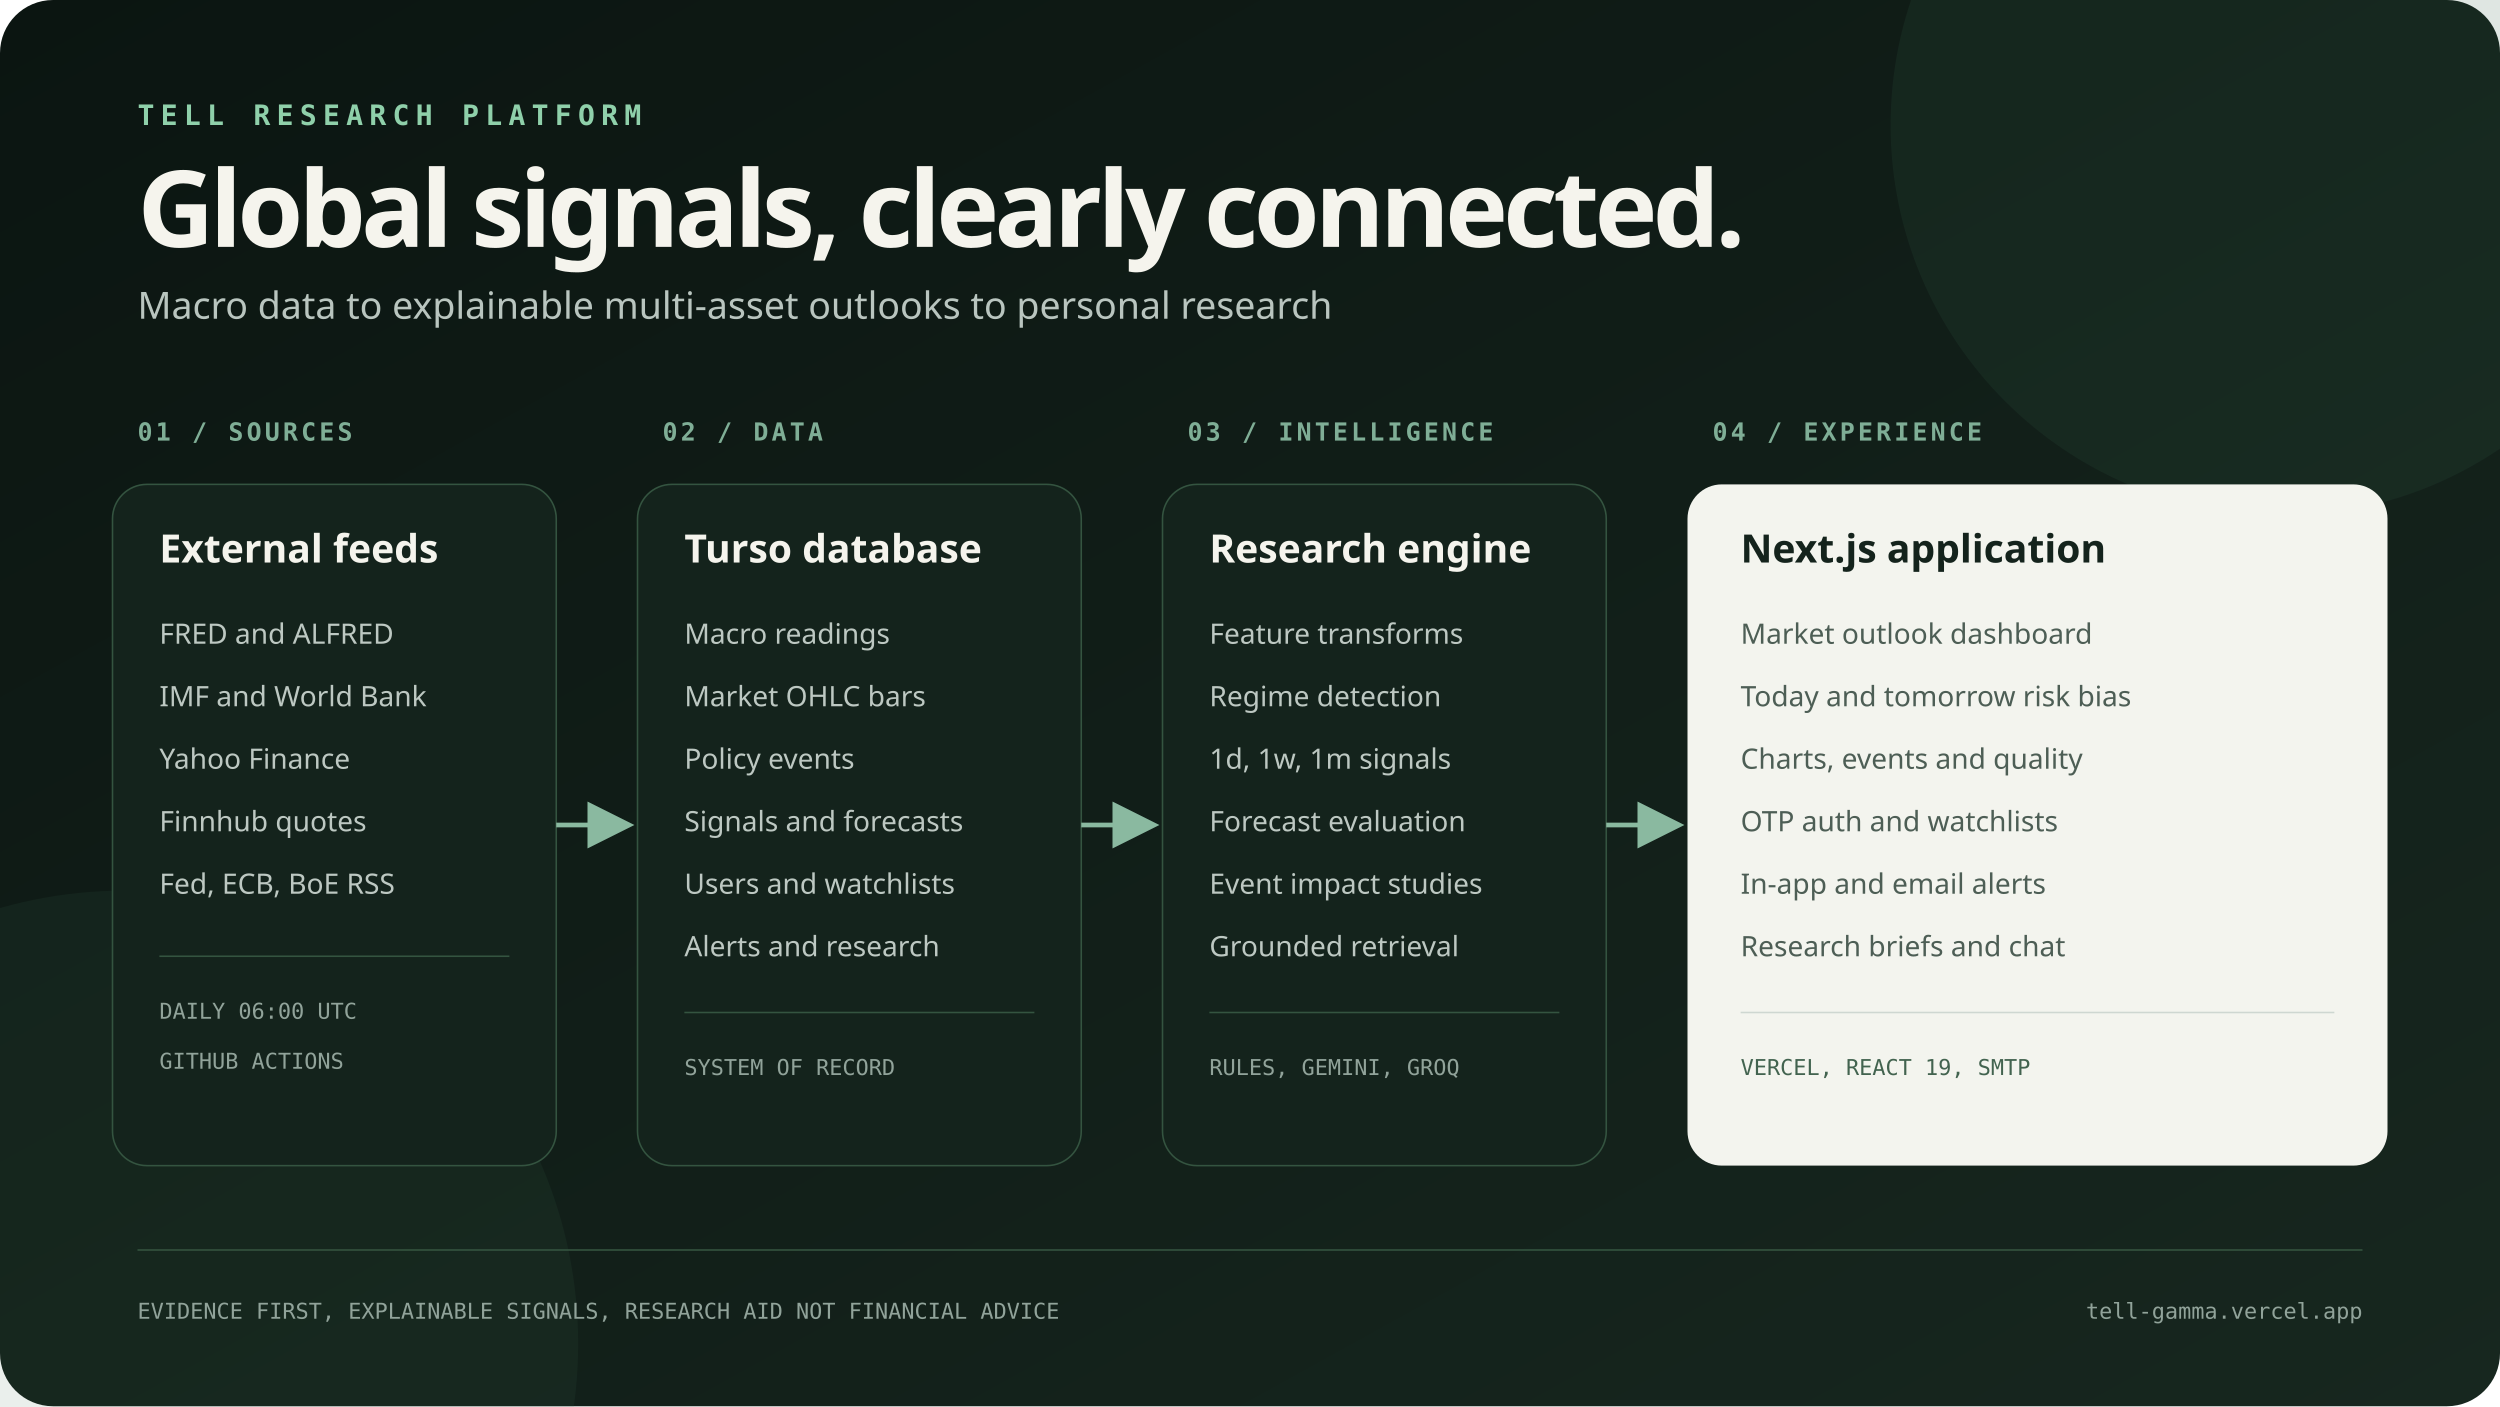
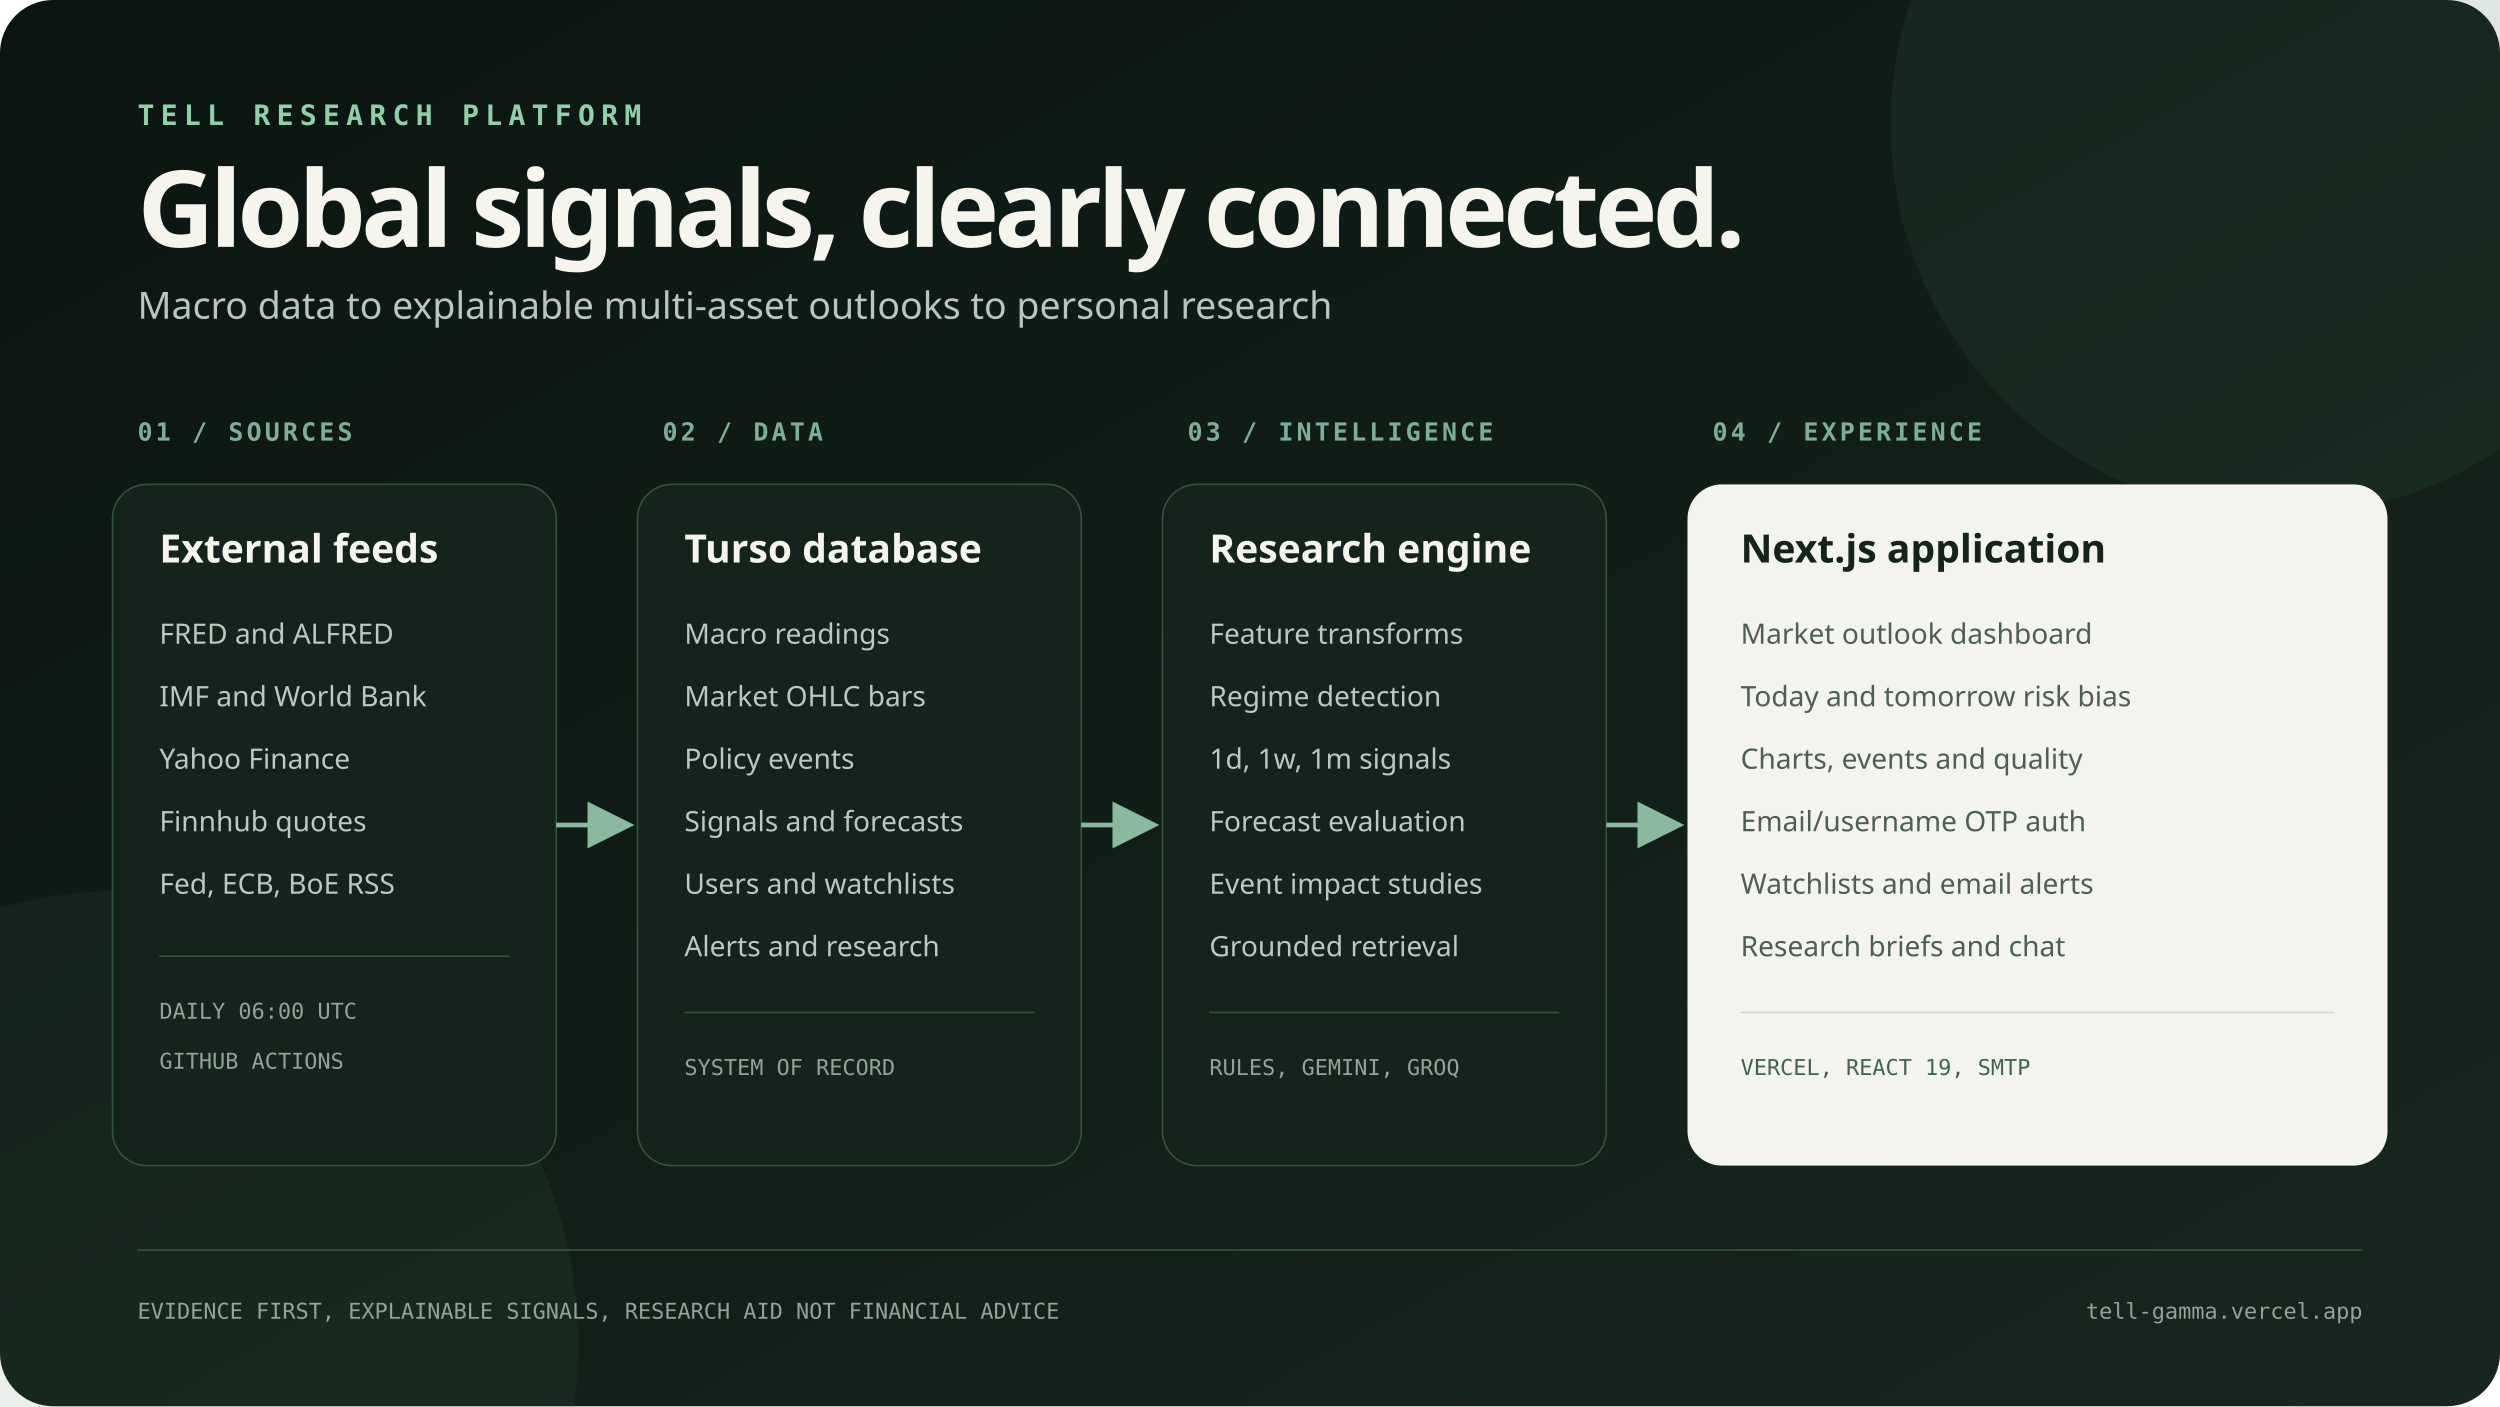
<svg xmlns="http://www.w3.org/2000/svg" width="1600" height="900" viewBox="0 0 1600 900" role="img" aria-labelledby="svgTitle svgDesc">
  <defs>
    <linearGradient id="pageBg" x1="0" y1="0" x2="1" y2="1">
      <stop offset="0" stop-color="#0b1511" />
      <stop offset="1" stop-color="#17271f" />
    </linearGradient>
    <marker id="arrowHead" markerWidth="10" markerHeight="10" refX="8" refY="5" orient="auto">
      <path d="M0 0 L10 5 L0 10 z" fill="#8ab9a0" />
    </marker>
    <style>
      .eyebrow { font: 600 18px monospace; letter-spacing: 4px; fill: #8fd0aa; }
      .title { font: 700 68px sans-serif; letter-spacing: -3px; fill: #f5f4ed; }
      .subtitle { font: 400 24px sans-serif; fill: #b9c5bf; }
      .lane { font: 600 16px monospace; letter-spacing: 2px; fill: #7fae96; }
      .cardTitle { font: 700 25px sans-serif; fill: #f5f4ed; }
      .cardTitleDark { font: 700 25px sans-serif; fill: #14231c; }
      .body { font: 400 18px sans-serif; fill: #bdc8c2; }
      .bodyDark { font: 400 18px sans-serif; fill: #4d5e55; }
      .small { font: 500 14px monospace; fill: #91a39a; }
      .smallDark { font: 500 14px monospace; fill: #42634f; }
      .flow { stroke: #8ab9a0; stroke-width: 3; fill: none; marker-end: url(#arrowHead); }
      .rule { stroke: #345440; stroke-width: 1; }
      .ruleLight { stroke: #ced7d1; stroke-width: 1; }
    </style>
  </defs>
  <rect width="1600" height="900" rx="34" fill="url(#pageBg)" />
  <circle cx="1460" cy="80" r="250" fill="#315f48" opacity="0.16" />
  <circle cx="80" cy="860" r="290" fill="#3d6f55" opacity="0.11" />
  <text x="88" y="80" class="eyebrow">TELL RESEARCH PLATFORM</text>
  <text x="88" y="158" class="title">Global signals, clearly connected.</text>
  <text x="88" y="204" class="subtitle">Macro data to explainable multi-asset outlooks to personal research</text>
  <text x="88" y="282" class="lane">01 / SOURCES</text>
  <text x="424" y="282" class="lane">02 / DATA</text>
  <text x="760" y="282" class="lane">03 / INTELLIGENCE</text>
  <text x="1096" y="282" class="lane">04 / EXPERIENCE</text>
  <g>
    <rect x="72" y="310" width="284" height="436" rx="22" fill="#14231c" stroke="#345440" />
    <text x="102" y="360" class="cardTitle">External feeds</text>
    <text x="102" y="412" class="body">FRED and ALFRED</text>
    <text x="102" y="452" class="body">IMF and World Bank</text>
    <text x="102" y="492" class="body">Yahoo Finance</text>
    <text x="102" y="532" class="body">Finnhub quotes</text>
    <text x="102" y="572" class="body">Fed, ECB, BoE RSS</text>
    <line x1="102" y1="612" x2="326" y2="612" class="rule" />
    <text x="102" y="652" class="small">DAILY 06:00 UTC</text>
    <text x="102" y="684" class="small">GITHUB ACTIONS</text>
  </g>
  <g>
    <rect x="408" y="310" width="284" height="436" rx="22" fill="#14231c" stroke="#345440" />
    <text x="438" y="360" class="cardTitle">Turso database</text>
    <text x="438" y="412" class="body">Macro readings</text>
    <text x="438" y="452" class="body">Market OHLC bars</text>
    <text x="438" y="492" class="body">Policy events</text>
    <text x="438" y="532" class="body">Signals and forecasts</text>
    <text x="438" y="572" class="body">Users and watchlists</text>
    <text x="438" y="612" class="body">Alerts and research</text>
    <line x1="438" y1="648" x2="662" y2="648" class="rule" />
    <text x="438" y="688" class="small">SYSTEM OF RECORD</text>
  </g>
  <g>
    <rect x="744" y="310" width="284" height="436" rx="22" fill="#14231c" stroke="#345440" />
    <text x="774" y="360" class="cardTitle">Research engine</text>
    <text x="774" y="412" class="body">Feature transforms</text>
    <text x="774" y="452" class="body">Regime detection</text>
    <text x="774" y="492" class="body">1d, 1w, 1m signals</text>
    <text x="774" y="532" class="body">Forecast evaluation</text>
    <text x="774" y="572" class="body">Event impact studies</text>
    <text x="774" y="612" class="body">Grounded retrieval</text>
    <line x1="774" y1="648" x2="998" y2="648" class="rule" />
    <text x="774" y="688" class="small">RULES, GEMINI, GROQ</text>
  </g>
  <g>
    <rect x="1080" y="310" width="448" height="436" rx="22" fill="#f3f4ee" />
    <text x="1114" y="360" class="cardTitleDark">Next.js application</text>
    <text x="1114" y="412" class="bodyDark">Market outlook dashboard</text>
    <text x="1114" y="452" class="bodyDark">Today and tomorrow risk bias</text>
    <text x="1114" y="492" class="bodyDark">Charts, events and quality</text>
-     <text x="1114" y="532" class="bodyDark">OTP auth and watchlists</text>
-     <text x="1114" y="572" class="bodyDark">In-app and email alerts</text>
+     <text x="1114" y="532" class="bodyDark">Email/username OTP auth</text>
+     <text x="1114" y="572" class="bodyDark">Watchlists and email alerts</text>
    <text x="1114" y="612" class="bodyDark">Research briefs and chat</text>
    <line x1="1114" y1="648" x2="1494" y2="648" class="ruleLight" />
    <text x="1114" y="688" class="smallDark">VERCEL, REACT 19, SMTP</text>
  </g>
  <path d="M356 528 L400 528" class="flow" />
  <path d="M692 528 L736 528" class="flow" />
  <path d="M1028 528 L1072 528" class="flow" />
  <line x1="88" y1="800" x2="1512" y2="800" class="rule" />
  <text x="88" y="844" class="small">EVIDENCE FIRST, EXPLAINABLE SIGNALS, RESEARCH AID NOT FINANCIAL ADVICE</text>
  <text x="1512" y="844" text-anchor="end" class="small">tell-gamma.vercel.app</text>
</svg>
